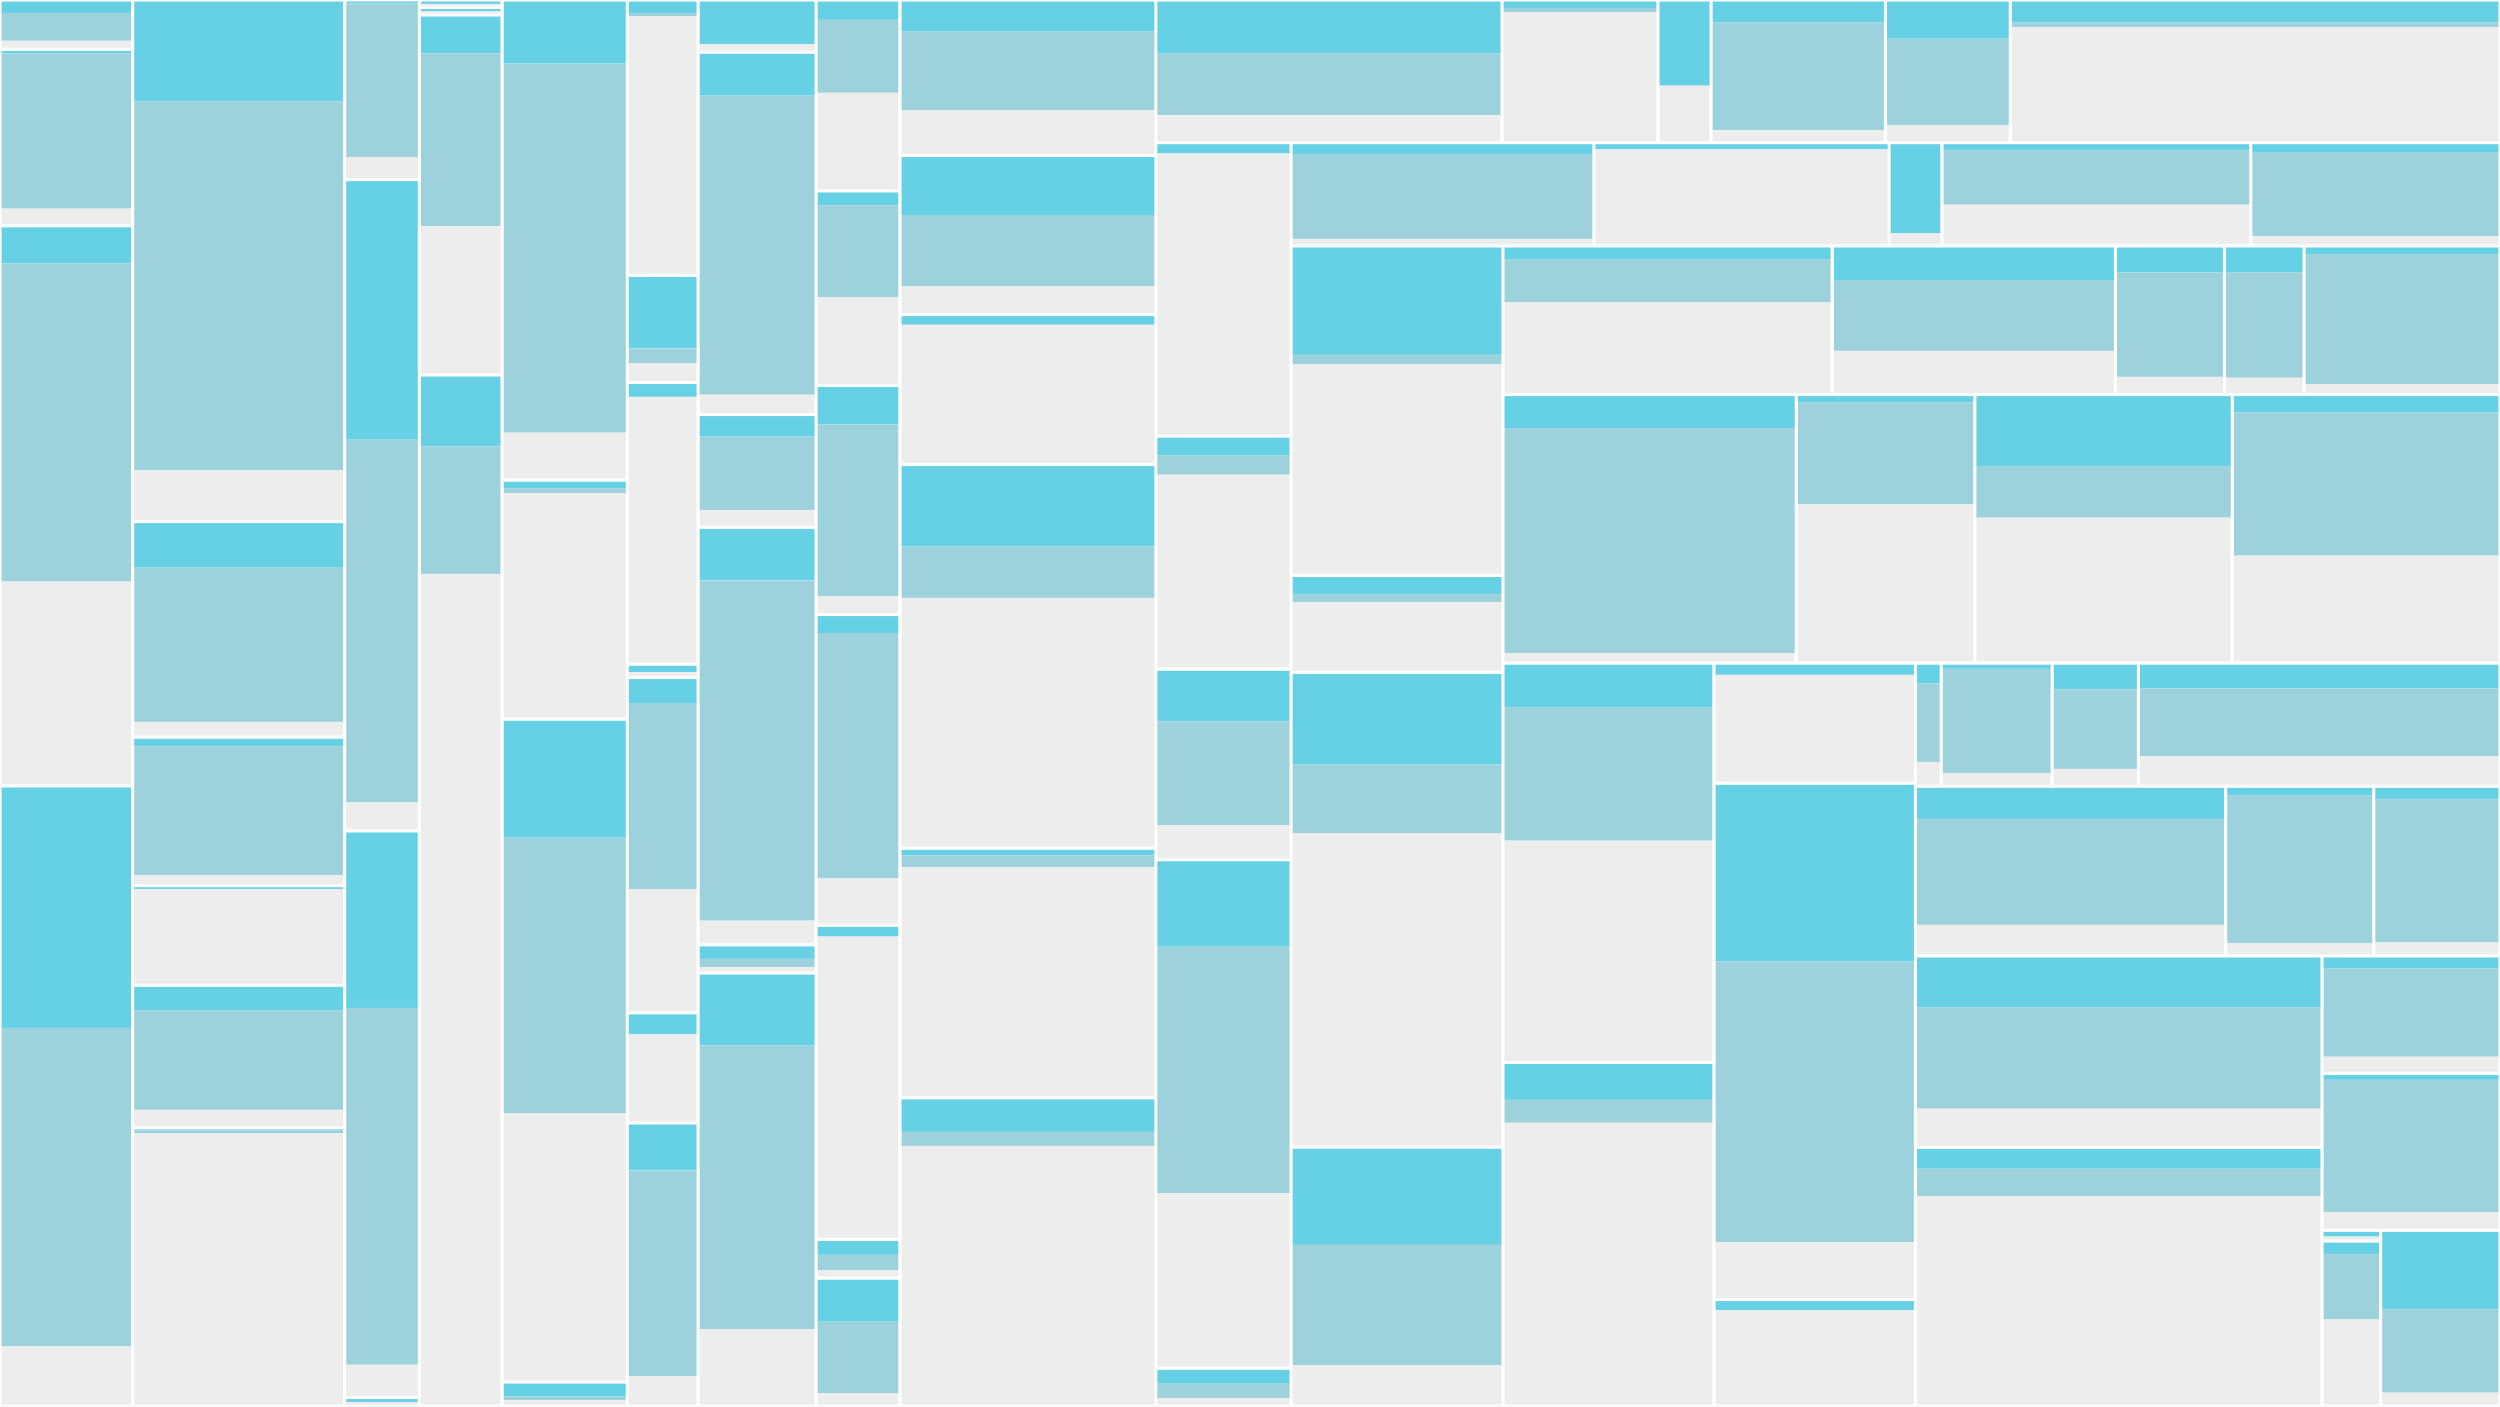
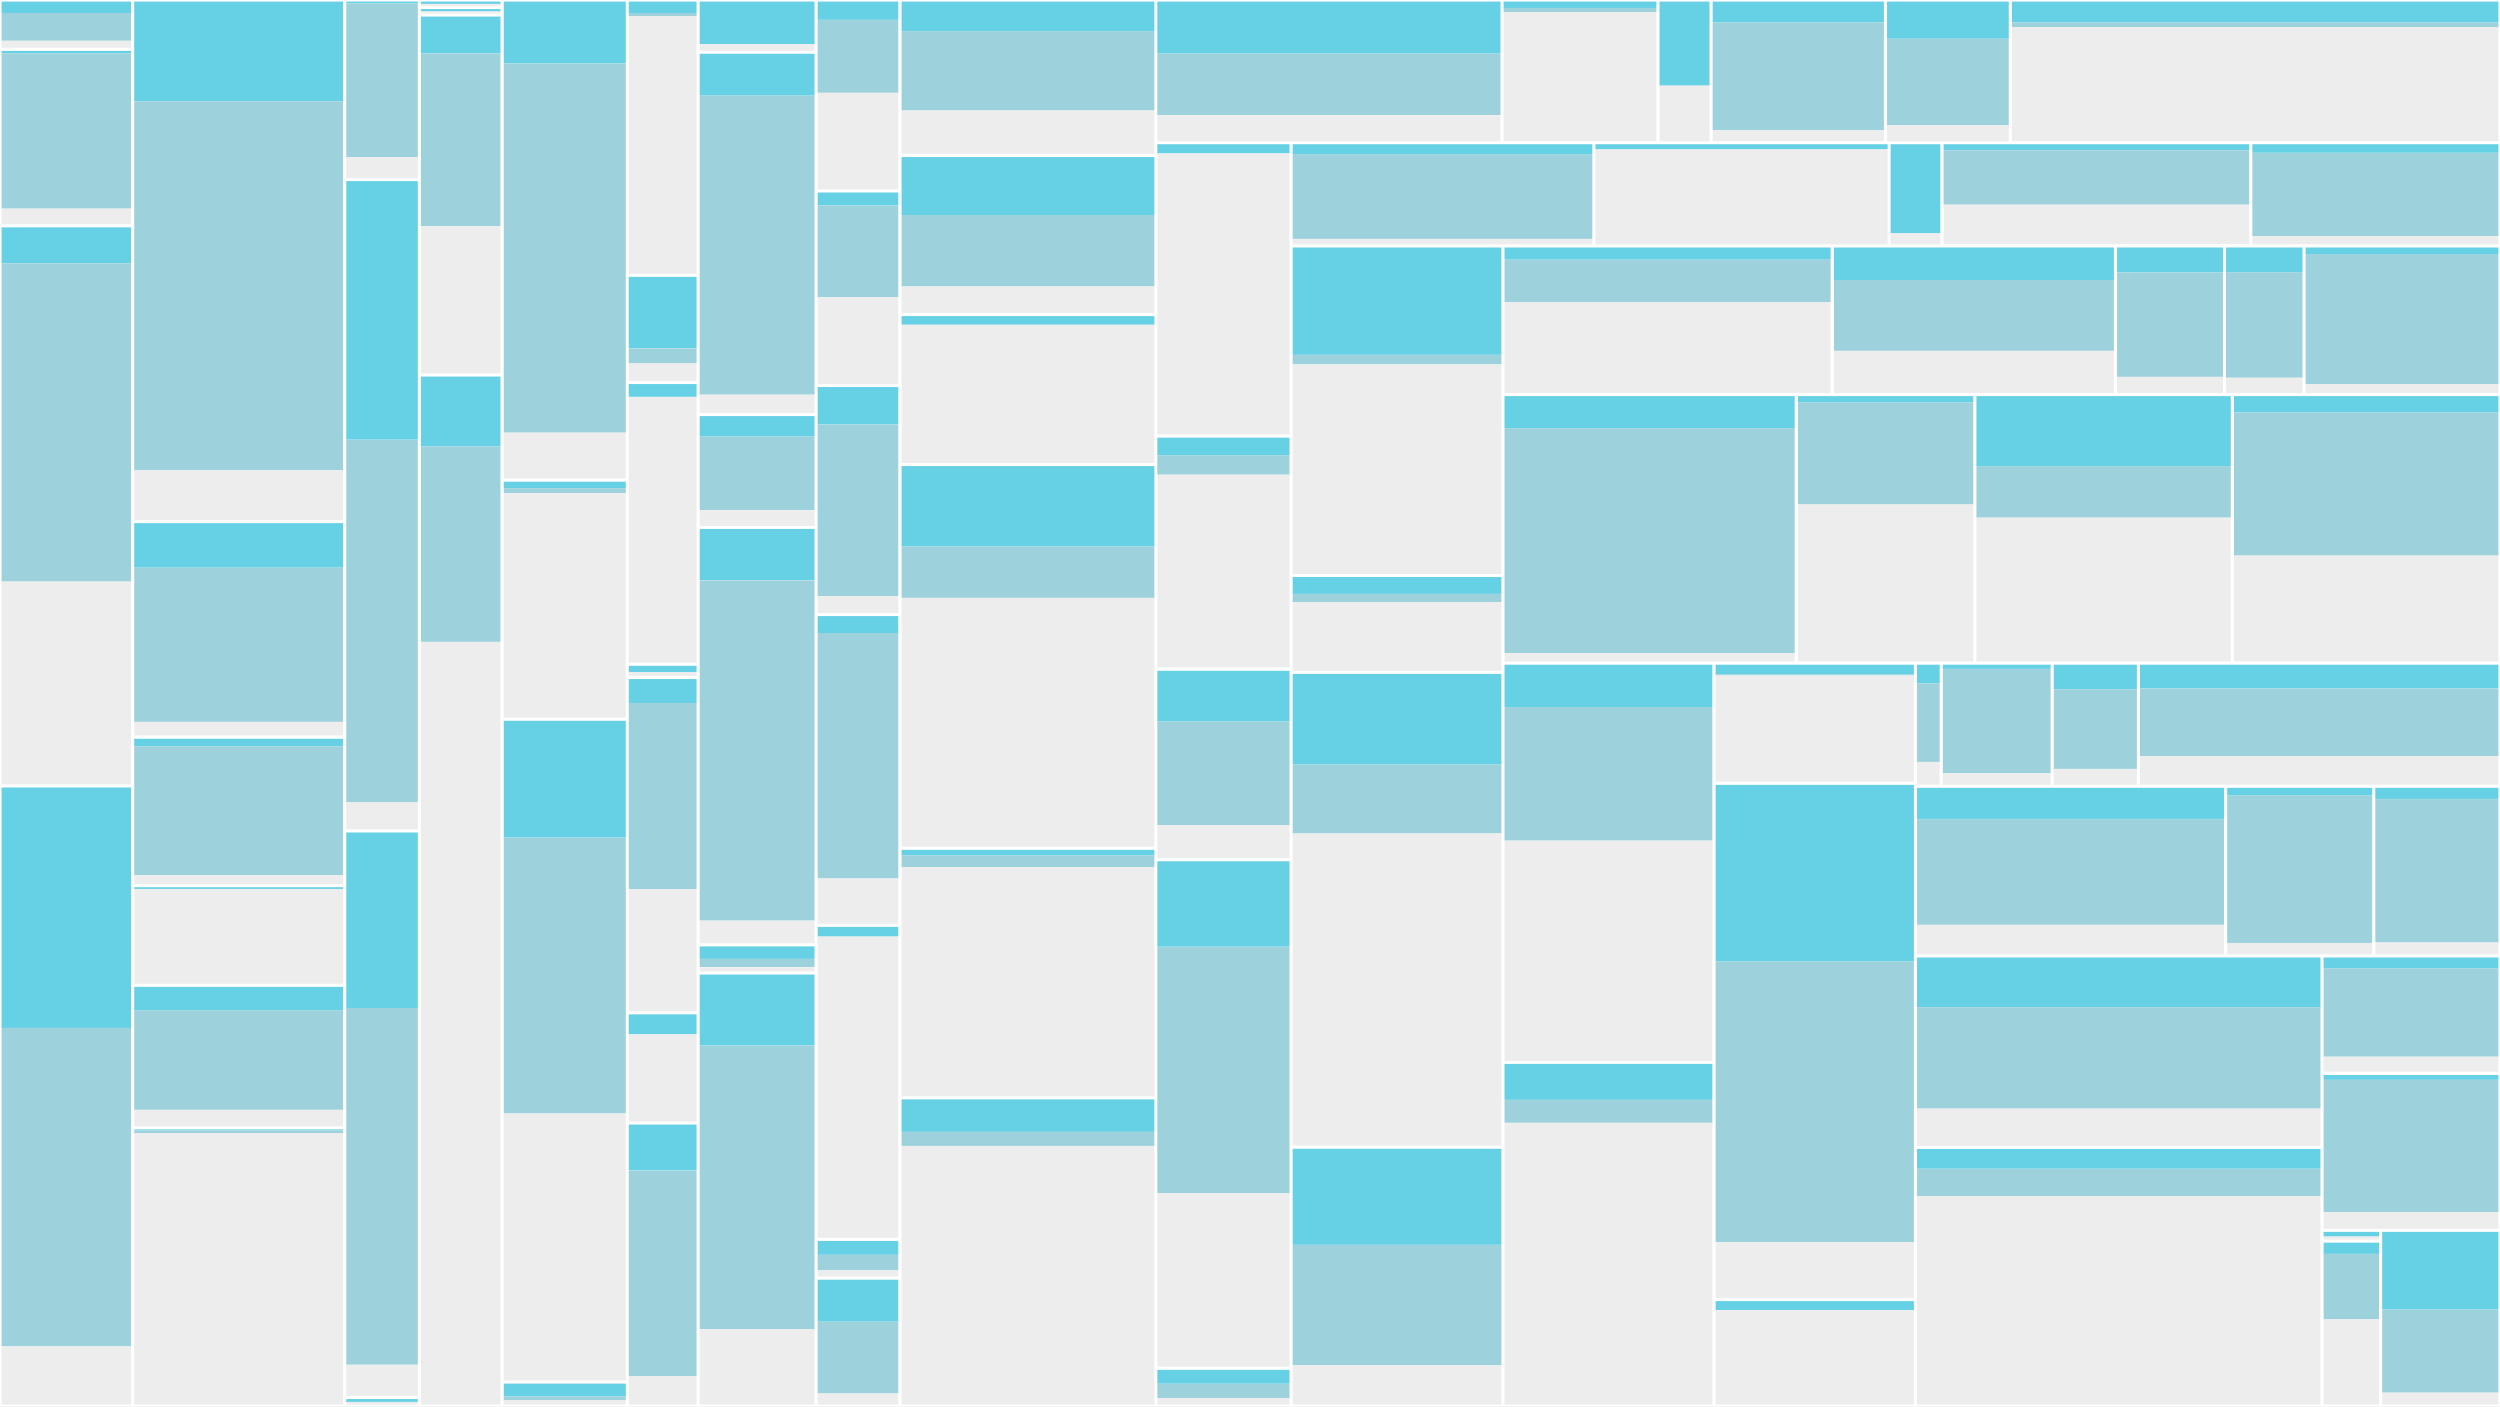
<svg xmlns="http://www.w3.org/2000/svg" viewBox="0 0 1600 900" width="1600" height="900" role="img" aria-label="Decoded overlay code coverage box tree, cyan band">
  <rect x="0" y="0" width="1600" height="900" fill="#ffffff" />
  <rect x="1" y="1" width="82.9" height="7.3" style="fill:hsl(190, 71%, 65%);fill:oklch(0.645 0.128 200)" />
  <rect x="1" y="8.3" width="82.9" height="17.8" style="fill:hsl(190, 48%, 74%);fill:oklch(0.740 0.085 200)" />
  <rect x="1" y="26.1" width="82.9" height="4.5" style="fill:hsl(190, 0%, 93%);fill:oklch(0.930 0.000 200)" />
  <rect x="1" y="32.6" width="82.9" height="1.6" style="fill:hsl(190, 71%, 65%);fill:oklch(0.645 0.128 200)" />
  <rect x="1" y="34.2" width="82.9" height="99.3" style="fill:hsl(190, 48%, 74%);fill:oklch(0.740 0.085 200)" />
  <rect x="1" y="133.6" width="82.9" height="9.9" style="fill:hsl(190, 0%, 93%);fill:oklch(0.930 0.000 200)" />
  <rect x="1" y="145.5" width="82.9" height="23" style="fill:hsl(190, 71%, 65%);fill:oklch(0.645 0.128 200)" />
  <rect x="1" y="168.5" width="82.9" height="203.7" style="fill:hsl(190, 48%, 74%);fill:oklch(0.740 0.085 200)" />
  <rect x="1" y="372.2" width="82.9" height="129.8" style="fill:hsl(190, 0%, 93%);fill:oklch(0.930 0.000 200)" />
  <rect x="1" y="504" width="82.9" height="153.9" style="fill:hsl(190, 71%, 65%);fill:oklch(0.645 0.128 200)" />
  <rect x="1" y="657.8" width="82.9" height="203.9" style="fill:hsl(190, 48%, 74%);fill:oklch(0.740 0.085 200)" />
  <rect x="1" y="861.7" width="82.9" height="37.3" style="fill:hsl(190, 0%, 93%);fill:oklch(0.930 0.000 200)" />
  <rect x="85.9" y="1" width="133.7" height="63.8" style="fill:hsl(190, 71%, 65%);fill:oklch(0.645 0.128 200)" />
  <rect x="85.9" y="64.8" width="133.7" height="236.2" style="fill:hsl(190, 48%, 74%);fill:oklch(0.740 0.085 200)" />
  <rect x="85.9" y="301" width="133.7" height="31.8" style="fill:hsl(190, 0%, 93%);fill:oklch(0.930 0.000 200)" />
  <rect x="85.9" y="334.8" width="133.7" height="28.5" style="fill:hsl(190, 71%, 65%);fill:oklch(0.645 0.128 200)" />
  <rect x="85.9" y="363.3" width="133.7" height="98.7" style="fill:hsl(190, 48%, 74%);fill:oklch(0.740 0.085 200)" />
  <rect x="85.9" y="462" width="133.7" height="8.7" style="fill:hsl(190, 0%, 93%);fill:oklch(0.930 0.000 200)" />
  <rect x="85.9" y="472.8" width="133.7" height="4.8" style="fill:hsl(190, 71%, 65%);fill:oklch(0.645 0.128 200)" />
  <rect x="85.9" y="477.6" width="133.7" height="82.6" style="fill:hsl(190, 48%, 74%);fill:oklch(0.740 0.085 200)" />
  <rect x="85.9" y="560.2" width="133.7" height="5.7" style="fill:hsl(190, 0%, 93%);fill:oklch(0.930 0.000 200)" />
  <rect x="85.9" y="567.8" width="133.7" height="1.1" style="fill:hsl(190, 71%, 65%);fill:oklch(0.645 0.128 200)" />
  <rect x="85.9" y="569" width="133.7" height="60.6" style="fill:hsl(190, 0%, 93%);fill:oklch(0.930 0.000 200)" />
  <rect x="85.9" y="631.6" width="133.7" height="14.9" style="fill:hsl(190, 71%, 65%);fill:oklch(0.645 0.128 200)" />
  <rect x="85.9" y="646.5" width="133.7" height="63.8" style="fill:hsl(190, 48%, 74%);fill:oklch(0.740 0.085 200)" />
  <rect x="85.9" y="710.3" width="133.7" height="10.5" style="fill:hsl(190, 0%, 93%);fill:oklch(0.930 0.000 200)" />
  <rect x="85.9" y="722.8" width="133.7" height="0.6" style="fill:hsl(190, 71%, 65%);fill:oklch(0.645 0.128 200)" />
  <rect x="85.9" y="723.4" width="133.7" height="1.9" style="fill:hsl(190, 48%, 74%);fill:oklch(0.740 0.085 200)" />
  <rect x="85.9" y="725.2" width="133.7" height="173.8" style="fill:hsl(190, 0%, 93%);fill:oklch(0.930 0.000 200)" />
  <rect x="221.6" y="1" width="45.8" height="1.2" style="fill:hsl(190, 71%, 65%);fill:oklch(0.645 0.128 200)" />
  <rect x="221.6" y="2.2" width="45.8" height="98.3" style="fill:hsl(190, 48%, 74%);fill:oklch(0.740 0.085 200)" />
  <rect x="221.6" y="100.5" width="45.8" height="13.5" style="fill:hsl(190, 0%, 93%);fill:oklch(0.930 0.000 200)" />
  <rect x="221.6" y="115.9" width="45.8" height="165.5" style="fill:hsl(190, 71%, 65%);fill:oklch(0.645 0.128 200)" />
  <rect x="221.6" y="281.5" width="45.8" height="232" style="fill:hsl(190, 48%, 74%);fill:oklch(0.740 0.085 200)" />
  <rect x="221.6" y="513.4" width="45.8" height="17.3" style="fill:hsl(190, 0%, 93%);fill:oklch(0.930 0.000 200)" />
  <rect x="221.6" y="532.8" width="45.8" height="112.3" style="fill:hsl(190, 71%, 65%);fill:oklch(0.645 0.128 200)" />
  <rect x="221.6" y="645.1" width="45.8" height="228.3" style="fill:hsl(190, 48%, 74%);fill:oklch(0.740 0.085 200)" />
  <rect x="221.6" y="873.5" width="45.8" height="19.9" style="fill:hsl(190, 0%, 93%);fill:oklch(0.930 0.000 200)" />
  <rect x="221.6" y="895.4" width="45.8" height="1.9" style="fill:hsl(190, 71%, 65%);fill:oklch(0.645 0.128 200)" />
  <rect x="221.6" y="897.2" width="45.8" height="1.8" style="fill:hsl(190, 0%, 93%);fill:oklch(0.930 0.000 200)" />
  <rect x="269.4" y="1" width="50.9" height="1.5" style="fill:hsl(190, 71%, 65%);fill:oklch(0.645 0.128 200)" />
  <rect x="269.4" y="2.5" width="50.9" height="1.3" style="fill:hsl(190, 0%, 93%);fill:oklch(0.930 0.000 200)" />
  <rect x="269.4" y="5.8" width="50.9" height="1.5" style="fill:hsl(190, 71%, 65%);fill:oklch(0.645 0.128 200)" />
  <rect x="269.4" y="7.3" width="50.9" height="1.3" style="fill:hsl(190, 0%, 93%);fill:oklch(0.930 0.000 200)" />
  <rect x="269.4" y="10.6" width="50.9" height="23.4" style="fill:hsl(190, 71%, 65%);fill:oklch(0.645 0.128 200)" />
  <rect x="269.4" y="34.1" width="50.9" height="110.6" style="fill:hsl(190, 48%, 74%);fill:oklch(0.740 0.085 200)" />
  <rect x="269.4" y="144.7" width="50.9" height="94.3" style="fill:hsl(190, 0%, 93%);fill:oklch(0.930 0.000 200)" />
  <rect x="269.4" y="241" width="50.9" height="44.7" style="fill:hsl(190, 71%, 65%);fill:oklch(0.645 0.128 200)" />
-   <rect x="269.4" y="285.7" width="50.9" height="81.6" style="fill:hsl(190, 48%, 74%);fill:oklch(0.740 0.085 200)" />
-   <rect x="269.4" y="367.4" width="50.9" height="531.6" style="fill:hsl(190, 0%, 93%);fill:oklch(0.930 0.000 200)" />
+   <rect x="269.4" y="285.7" width="50.9" height="125.1" style="fill:hsl(190, 48%, 74%);fill:oklch(0.740 0.085 200)" />
+   <rect x="269.4" y="410.8" width="50.9" height="488.2" style="fill:hsl(190, 0%, 93%);fill:oklch(0.930 0.000 200)" />
  <rect x="322.4" y="1" width="78.1" height="39.6" style="fill:hsl(190, 71%, 65%);fill:oklch(0.645 0.128 200)" />
  <rect x="322.4" y="40.6" width="78.1" height="236.3" style="fill:hsl(190, 48%, 74%);fill:oklch(0.740 0.085 200)" />
  <rect x="322.4" y="276.9" width="78.1" height="29.4" style="fill:hsl(190, 0%, 93%);fill:oklch(0.930 0.000 200)" />
  <rect x="322.4" y="308.3" width="78.1" height="4.1" style="fill:hsl(190, 71%, 65%);fill:oklch(0.645 0.128 200)" />
  <rect x="322.4" y="312.4" width="78.1" height="3.2" style="fill:hsl(190, 48%, 74%);fill:oklch(0.740 0.085 200)" />
  <rect x="322.4" y="315.6" width="78.1" height="143.7" style="fill:hsl(190, 0%, 93%);fill:oklch(0.930 0.000 200)" />
  <rect x="322.4" y="461.3" width="78.1" height="74.8" style="fill:hsl(190, 71%, 65%);fill:oklch(0.645 0.128 200)" />
  <rect x="322.4" y="536.2" width="78.1" height="176.4" style="fill:hsl(190, 48%, 74%);fill:oklch(0.740 0.085 200)" />
  <rect x="322.4" y="712.6" width="78.1" height="170.9" style="fill:hsl(190, 0%, 93%);fill:oklch(0.930 0.000 200)" />
  <rect x="322.4" y="885.5" width="78.1" height="8.2" style="fill:hsl(190, 71%, 65%);fill:oklch(0.645 0.128 200)" />
  <rect x="322.4" y="893.7" width="78.1" height="2.5" style="fill:hsl(190, 48%, 74%);fill:oklch(0.740 0.085 200)" />
  <rect x="322.4" y="896.1" width="78.1" height="2.9" style="fill:hsl(190, 0%, 93%);fill:oklch(0.930 0.000 200)" />
  <rect x="402.4" y="1" width="43.4" height="7.3" style="fill:hsl(190, 71%, 65%);fill:oklch(0.645 0.128 200)" />
  <rect x="402.4" y="8.3" width="43.4" height="2.1" style="fill:hsl(190, 48%, 74%);fill:oklch(0.740 0.085 200)" />
  <rect x="402.4" y="10.4" width="43.4" height="164.8" style="fill:hsl(190, 0%, 93%);fill:oklch(0.930 0.000 200)" />
  <rect x="402.4" y="177.2" width="43.4" height="45.7" style="fill:hsl(190, 71%, 65%);fill:oklch(0.645 0.128 200)" />
  <rect x="402.4" y="223" width="43.4" height="9.6" style="fill:hsl(190, 48%, 74%);fill:oklch(0.740 0.085 200)" />
  <rect x="402.4" y="232.5" width="43.4" height="11.3" style="fill:hsl(190, 0%, 93%);fill:oklch(0.930 0.000 200)" />
  <rect x="402.4" y="245.8" width="43.4" height="8.2" style="fill:hsl(190, 71%, 65%);fill:oklch(0.645 0.128 200)" />
  <rect x="402.4" y="254" width="43.4" height="170.1" style="fill:hsl(190, 0%, 93%);fill:oklch(0.930 0.000 200)" />
  <rect x="402.4" y="426.1" width="43.4" height="4.1" style="fill:hsl(190, 71%, 65%);fill:oklch(0.645 0.128 200)" />
  <rect x="402.4" y="430.1" width="43.4" height="2.5" style="fill:hsl(190, 0%, 93%);fill:oklch(0.930 0.000 200)" />
  <rect x="402.4" y="434.6" width="43.4" height="15.3" style="fill:hsl(190, 71%, 65%);fill:oklch(0.645 0.128 200)" />
  <rect x="402.4" y="449.9" width="43.4" height="119.1" style="fill:hsl(190, 48%, 74%);fill:oklch(0.740 0.085 200)" />
  <rect x="402.4" y="569" width="43.4" height="78.2" style="fill:hsl(190, 0%, 93%);fill:oklch(0.930 0.000 200)" />
  <rect x="402.4" y="649.2" width="43.4" height="12.8" style="fill:hsl(190, 71%, 65%);fill:oklch(0.645 0.128 200)" />
  <rect x="402.4" y="662" width="43.4" height="55.8" style="fill:hsl(190, 0%, 93%);fill:oklch(0.930 0.000 200)" />
  <rect x="402.4" y="719.7" width="43.4" height="29.4" style="fill:hsl(190, 71%, 65%);fill:oklch(0.645 0.128 200)" />
  <rect x="402.4" y="749.2" width="43.4" height="131.6" style="fill:hsl(190, 48%, 74%);fill:oklch(0.740 0.085 200)" />
  <rect x="402.4" y="880.7" width="43.4" height="18.3" style="fill:hsl(190, 0%, 93%);fill:oklch(0.930 0.000 200)" />
  <rect x="447.8" y="1" width="73.5" height="27.3" style="fill:hsl(190, 71%, 65%);fill:oklch(0.645 0.128 200)" />
  <rect x="447.8" y="28.3" width="73.5" height="4.2" style="fill:hsl(190, 0%, 93%);fill:oklch(0.930 0.000 200)" />
  <rect x="447.8" y="34.4" width="73.5" height="26.8" style="fill:hsl(190, 71%, 65%);fill:oklch(0.645 0.128 200)" />
  <rect x="447.8" y="61.2" width="73.5" height="191.4" style="fill:hsl(190, 48%, 74%);fill:oklch(0.740 0.085 200)" />
  <rect x="447.8" y="252.6" width="73.5" height="11.7" style="fill:hsl(190, 0%, 93%);fill:oklch(0.930 0.000 200)" />
  <rect x="447.8" y="266.3" width="73.5" height="13.1" style="fill:hsl(190, 71%, 65%);fill:oklch(0.645 0.128 200)" />
  <rect x="447.8" y="279.4" width="73.5" height="47" style="fill:hsl(190, 48%, 74%);fill:oklch(0.740 0.085 200)" />
  <rect x="447.8" y="326.5" width="73.5" height="10.1" style="fill:hsl(190, 0%, 93%);fill:oklch(0.930 0.000 200)" />
  <rect x="447.8" y="338.5" width="73.5" height="32.9" style="fill:hsl(190, 71%, 65%);fill:oklch(0.645 0.128 200)" />
  <rect x="447.8" y="371.5" width="73.5" height="217.7" style="fill:hsl(190, 48%, 74%);fill:oklch(0.740 0.085 200)" />
  <rect x="447.8" y="589.2" width="73.5" height="14.5" style="fill:hsl(190, 0%, 93%);fill:oklch(0.930 0.000 200)" />
  <rect x="447.8" y="605.7" width="73.5" height="8" style="fill:hsl(190, 71%, 65%);fill:oklch(0.645 0.128 200)" />
  <rect x="447.8" y="613.7" width="73.5" height="5.2" style="fill:hsl(190, 48%, 74%);fill:oklch(0.740 0.085 200)" />
  <rect x="447.8" y="619" width="73.5" height="2.7" style="fill:hsl(190, 0%, 93%);fill:oklch(0.930 0.000 200)" />
  <rect x="447.8" y="623.7" width="73.5" height="45.4" style="fill:hsl(190, 71%, 65%);fill:oklch(0.645 0.128 200)" />
  <rect x="447.8" y="669.1" width="73.5" height="181.5" style="fill:hsl(190, 48%, 74%);fill:oklch(0.740 0.085 200)" />
  <rect x="447.8" y="850.6" width="73.5" height="48.4" style="fill:hsl(190, 0%, 93%);fill:oklch(0.930 0.000 200)" />
  <rect x="523.3" y="1" width="51.6" height="11.7" style="fill:hsl(190, 71%, 65%);fill:oklch(0.645 0.128 200)" />
  <rect x="523.3" y="12.7" width="51.6" height="46.7" style="fill:hsl(190, 48%, 74%);fill:oklch(0.740 0.085 200)" />
  <rect x="523.3" y="59.4" width="51.6" height="61.8" style="fill:hsl(190, 0%, 93%);fill:oklch(0.930 0.000 200)" />
  <rect x="523.3" y="123.2" width="51.6" height="8.3" style="fill:hsl(190, 71%, 65%);fill:oklch(0.645 0.128 200)" />
  <rect x="523.3" y="131.5" width="51.6" height="58.7" style="fill:hsl(190, 48%, 74%);fill:oklch(0.740 0.085 200)" />
  <rect x="523.3" y="190.2" width="51.6" height="55.5" style="fill:hsl(190, 0%, 93%);fill:oklch(0.930 0.000 200)" />
  <rect x="523.3" y="247.7" width="51.6" height="23.9" style="fill:hsl(190, 71%, 65%);fill:oklch(0.645 0.128 200)" />
  <rect x="523.3" y="271.6" width="51.6" height="109.9" style="fill:hsl(190, 48%, 74%);fill:oklch(0.740 0.085 200)" />
  <rect x="523.3" y="381.5" width="51.6" height="10.8" style="fill:hsl(190, 0%, 93%);fill:oklch(0.930 0.000 200)" />
  <rect x="523.3" y="394.3" width="51.6" height="10.9" style="fill:hsl(190, 71%, 65%);fill:oklch(0.645 0.128 200)" />
  <rect x="523.3" y="405.1" width="51.6" height="157.1" style="fill:hsl(190, 48%, 74%);fill:oklch(0.740 0.085 200)" />
  <rect x="523.3" y="562.3" width="51.6" height="28.9" style="fill:hsl(190, 0%, 93%);fill:oklch(0.930 0.000 200)" />
  <rect x="523.3" y="593.2" width="51.6" height="6.2" style="fill:hsl(190, 71%, 65%);fill:oklch(0.645 0.128 200)" />
  <rect x="523.3" y="599.4" width="51.6" height="192.8" style="fill:hsl(190, 0%, 93%);fill:oklch(0.930 0.000 200)" />
  <rect x="523.3" y="794.2" width="51.6" height="8.9" style="fill:hsl(190, 71%, 65%);fill:oklch(0.645 0.128 200)" />
  <rect x="523.3" y="803.1" width="51.6" height="9.9" style="fill:hsl(190, 48%, 74%);fill:oklch(0.740 0.085 200)" />
  <rect x="523.3" y="813" width="51.6" height="4" style="fill:hsl(190, 0%, 93%);fill:oklch(0.930 0.000 200)" />
  <rect x="523.3" y="819" width="51.6" height="26.9" style="fill:hsl(190, 71%, 65%);fill:oklch(0.645 0.128 200)" />
  <rect x="523.3" y="845.9" width="51.6" height="45.9" style="fill:hsl(190, 48%, 74%);fill:oklch(0.740 0.085 200)" />
  <rect x="523.3" y="891.8" width="51.6" height="7.2" style="fill:hsl(190, 0%, 93%);fill:oklch(0.930 0.000 200)" />
  <rect x="577" y="1" width="161.8" height="18.9" style="fill:hsl(190, 71%, 65%);fill:oklch(0.645 0.128 200)" />
  <rect x="577" y="19.9" width="161.8" height="50.8" style="fill:hsl(190, 48%, 74%);fill:oklch(0.740 0.085 200)" />
  <rect x="577" y="70.7" width="161.8" height="27.7" style="fill:hsl(190, 0%, 93%);fill:oklch(0.930 0.000 200)" />
  <rect x="577" y="100.5" width="161.8" height="37.2" style="fill:hsl(190, 71%, 65%);fill:oklch(0.645 0.128 200)" />
  <rect x="577" y="137.6" width="161.8" height="45.7" style="fill:hsl(190, 48%, 74%);fill:oklch(0.740 0.085 200)" />
  <rect x="577" y="183.3" width="161.8" height="17" style="fill:hsl(190, 0%, 93%);fill:oklch(0.930 0.000 200)" />
  <rect x="577" y="202.3" width="161.8" height="5.3" style="fill:hsl(190, 71%, 65%);fill:oklch(0.645 0.128 200)" />
  <rect x="577" y="207.6" width="161.8" height="0.6" style="fill:hsl(190, 48%, 74%);fill:oklch(0.740 0.085 200)" />
  <rect x="577" y="208.2" width="161.8" height="88.1" style="fill:hsl(190, 0%, 93%);fill:oklch(0.930 0.000 200)" />
  <rect x="577" y="298.3" width="161.8" height="51.4" style="fill:hsl(190, 71%, 65%);fill:oklch(0.645 0.128 200)" />
  <rect x="577" y="349.7" width="161.8" height="33" style="fill:hsl(190, 48%, 74%);fill:oklch(0.740 0.085 200)" />
  <rect x="577" y="382.6" width="161.8" height="159.3" style="fill:hsl(190, 0%, 93%);fill:oklch(0.930 0.000 200)" />
  <rect x="577" y="543.9" width="161.8" height="3.6" style="fill:hsl(190, 71%, 65%);fill:oklch(0.645 0.128 200)" />
  <rect x="577" y="547.5" width="161.8" height="7.5" style="fill:hsl(190, 48%, 74%);fill:oklch(0.740 0.085 200)" />
  <rect x="577" y="555" width="161.8" height="146.6" style="fill:hsl(190, 0%, 93%);fill:oklch(0.930 0.000 200)" />
  <rect x="577" y="703.6" width="161.8" height="20.8" style="fill:hsl(190, 71%, 65%);fill:oklch(0.645 0.128 200)" />
  <rect x="577" y="724.3" width="161.8" height="9.1" style="fill:hsl(190, 48%, 74%);fill:oklch(0.740 0.085 200)" />
  <rect x="577" y="733.4" width="161.8" height="165.6" style="fill:hsl(190, 0%, 93%);fill:oklch(0.930 0.000 200)" />
  <rect x="740.7" y="1" width="219.6" height="33.3" style="fill:hsl(190, 71%, 65%);fill:oklch(0.645 0.128 200)" />
  <rect x="740.7" y="34.3" width="219.6" height="39.4" style="fill:hsl(190, 48%, 74%);fill:oklch(0.740 0.085 200)" />
  <rect x="740.7" y="73.7" width="219.6" height="16.7" style="fill:hsl(190, 0%, 93%);fill:oklch(0.930 0.000 200)" />
  <rect x="962.3" y="1" width="97.8" height="4.1" style="fill:hsl(190, 71%, 65%);fill:oklch(0.645 0.128 200)" />
  <rect x="962.3" y="5.1" width="97.8" height="2.6" style="fill:hsl(190, 48%, 74%);fill:oklch(0.740 0.085 200)" />
  <rect x="962.3" y="7.7" width="97.8" height="82.6" style="fill:hsl(190, 0%, 93%);fill:oklch(0.930 0.000 200)" />
  <rect x="1062.1" y="1" width="32" height="53.8" style="fill:hsl(190, 71%, 65%);fill:oklch(0.645 0.128 200)" />
  <rect x="1062.1" y="54.8" width="32" height="35.6" style="fill:hsl(190, 0%, 93%);fill:oklch(0.930 0.000 200)" />
  <rect x="1096.1" y="1" width="109.6" height="13.4" style="fill:hsl(190, 71%, 65%);fill:oklch(0.645 0.128 200)" />
  <rect x="1096.1" y="14.4" width="109.6" height="69" style="fill:hsl(190, 48%, 74%);fill:oklch(0.740 0.085 200)" />
  <rect x="1096.1" y="83.4" width="109.6" height="6.9" style="fill:hsl(190, 0%, 93%);fill:oklch(0.930 0.000 200)" />
  <rect x="1207.7" y="1" width="77.9" height="23.8" style="fill:hsl(190, 71%, 65%);fill:oklch(0.645 0.128 200)" />
  <rect x="1207.7" y="24.8" width="77.9" height="55.4" style="fill:hsl(190, 48%, 74%);fill:oklch(0.740 0.085 200)" />
  <rect x="1207.7" y="80.2" width="77.9" height="10.2" style="fill:hsl(190, 0%, 93%);fill:oklch(0.930 0.000 200)" />
  <rect x="1287.6" y="1" width="311.4" height="13.4" style="fill:hsl(190, 71%, 65%);fill:oklch(0.645 0.128 200)" />
  <rect x="1287.6" y="14.4" width="311.4" height="3" style="fill:hsl(190, 48%, 74%);fill:oklch(0.740 0.085 200)" />
  <rect x="1287.6" y="17.3" width="311.4" height="73" style="fill:hsl(190, 0%, 93%);fill:oklch(0.930 0.000 200)" />
  <rect x="740.7" y="92.3" width="84.6" height="5.9" style="fill:hsl(190, 71%, 65%);fill:oklch(0.645 0.128 200)" />
  <rect x="740.7" y="98.2" width="84.6" height="179.9" style="fill:hsl(190, 0%, 93%);fill:oklch(0.930 0.000 200)" />
  <rect x="740.7" y="280.1" width="84.6" height="11.2" style="fill:hsl(190, 71%, 65%);fill:oklch(0.645 0.128 200)" />
  <rect x="740.7" y="291.3" width="84.6" height="12.5" style="fill:hsl(190, 48%, 74%);fill:oklch(0.740 0.085 200)" />
  <rect x="740.7" y="303.8" width="84.6" height="123.4" style="fill:hsl(190, 0%, 93%);fill:oklch(0.930 0.000 200)" />
  <rect x="740.7" y="429.3" width="84.6" height="32.5" style="fill:hsl(190, 71%, 65%);fill:oklch(0.645 0.128 200)" />
  <rect x="740.7" y="461.8" width="84.6" height="66.2" style="fill:hsl(190, 48%, 74%);fill:oklch(0.740 0.085 200)" />
  <rect x="740.7" y="528" width="84.6" height="21.3" style="fill:hsl(190, 0%, 93%);fill:oklch(0.930 0.000 200)" />
  <rect x="740.7" y="551.2" width="84.6" height="54.7" style="fill:hsl(190, 71%, 65%);fill:oklch(0.645 0.128 200)" />
  <rect x="740.7" y="606" width="84.6" height="157.7" style="fill:hsl(190, 48%, 74%);fill:oklch(0.740 0.085 200)" />
  <rect x="740.7" y="763.7" width="84.6" height="111" style="fill:hsl(190, 0%, 93%);fill:oklch(0.930 0.000 200)" />
  <rect x="740.7" y="876.7" width="84.6" height="8.9" style="fill:hsl(190, 71%, 65%);fill:oklch(0.645 0.128 200)" />
  <rect x="740.7" y="885.7" width="84.6" height="9.2" style="fill:hsl(190, 48%, 74%);fill:oklch(0.740 0.085 200)" />
  <rect x="740.7" y="894.8" width="84.6" height="4.2" style="fill:hsl(190, 0%, 93%);fill:oklch(0.930 0.000 200)" />
  <rect x="827.3" y="92.3" width="191.8" height="6.3" style="fill:hsl(190, 71%, 65%);fill:oklch(0.645 0.128 200)" />
  <rect x="827.3" y="98.6" width="191.8" height="54.3" style="fill:hsl(190, 48%, 74%);fill:oklch(0.740 0.085 200)" />
  <rect x="827.3" y="152.9" width="191.8" height="3.5" style="fill:hsl(190, 0%, 93%);fill:oklch(0.930 0.000 200)" />
  <rect x="1021.1" y="92.3" width="187" height="3.3" style="fill:hsl(190, 71%, 65%);fill:oklch(0.645 0.128 200)" />
  <rect x="1021.1" y="95.6" width="187" height="60.8" style="fill:hsl(190, 0%, 93%);fill:oklch(0.930 0.000 200)" />
  <rect x="1210" y="92.3" width="31.8" height="57" style="fill:hsl(190, 71%, 65%);fill:oklch(0.645 0.128 200)" />
  <rect x="1210" y="149.3" width="31.8" height="7.1" style="fill:hsl(190, 0%, 93%);fill:oklch(0.930 0.000 200)" />
  <rect x="1243.9" y="92.3" width="195.6" height="3.9" style="fill:hsl(190, 71%, 65%);fill:oklch(0.645 0.128 200)" />
  <rect x="1243.9" y="96.2" width="195.6" height="34.8" style="fill:hsl(190, 48%, 74%);fill:oklch(0.740 0.085 200)" />
  <rect x="1243.9" y="131" width="195.6" height="25.3" style="fill:hsl(190, 0%, 93%);fill:oklch(0.930 0.000 200)" />
  <rect x="1441.5" y="92.3" width="157.5" height="5.5" style="fill:hsl(190, 71%, 65%);fill:oklch(0.645 0.128 200)" />
  <rect x="1441.5" y="97.8" width="157.5" height="53.3" style="fill:hsl(190, 48%, 74%);fill:oklch(0.740 0.085 200)" />
  <rect x="1441.5" y="151.1" width="157.5" height="5.3" style="fill:hsl(190, 0%, 93%);fill:oklch(0.930 0.000 200)" />
  <rect x="827.3" y="158.4" width="133.6" height="68.7" style="fill:hsl(190, 71%, 65%);fill:oklch(0.645 0.128 200)" />
  <rect x="827.3" y="227.1" width="133.6" height="6.1" style="fill:hsl(190, 48%, 74%);fill:oklch(0.740 0.085 200)" />
  <rect x="827.3" y="233.3" width="133.6" height="134.1" style="fill:hsl(190, 0%, 93%);fill:oklch(0.930 0.000 200)" />
  <rect x="827.3" y="369.3" width="133.6" height="10.8" style="fill:hsl(190, 71%, 65%);fill:oklch(0.645 0.128 200)" />
  <rect x="827.3" y="380.1" width="133.6" height="5.2" style="fill:hsl(190, 48%, 74%);fill:oklch(0.740 0.085 200)" />
  <rect x="827.3" y="385.3" width="133.6" height="44" style="fill:hsl(190, 0%, 93%);fill:oklch(0.930 0.000 200)" />
  <rect x="827.3" y="431.3" width="133.6" height="58" style="fill:hsl(190, 71%, 65%);fill:oklch(0.645 0.128 200)" />
  <rect x="827.3" y="489.3" width="133.6" height="44.1" style="fill:hsl(190, 48%, 74%);fill:oklch(0.740 0.085 200)" />
  <rect x="827.3" y="533.4" width="133.6" height="199.8" style="fill:hsl(190, 0%, 93%);fill:oklch(0.930 0.000 200)" />
  <rect x="827.3" y="735.2" width="133.6" height="61.5" style="fill:hsl(190, 71%, 65%);fill:oklch(0.645 0.128 200)" />
  <rect x="827.3" y="796.7" width="133.6" height="77.1" style="fill:hsl(190, 48%, 74%);fill:oklch(0.740 0.085 200)" />
  <rect x="827.3" y="873.9" width="133.6" height="25.1" style="fill:hsl(190, 0%, 93%);fill:oklch(0.930 0.000 200)" />
  <rect x="962.9" y="158.4" width="208.7" height="7.8" style="fill:hsl(190, 71%, 65%);fill:oklch(0.645 0.128 200)" />
  <rect x="962.9" y="166.2" width="208.7" height="27.3" style="fill:hsl(190, 48%, 74%);fill:oklch(0.740 0.085 200)" />
  <rect x="962.9" y="193.5" width="208.7" height="58" style="fill:hsl(190, 0%, 93%);fill:oklch(0.930 0.000 200)" />
  <rect x="1173.7" y="158.4" width="179.2" height="20.8" style="fill:hsl(190, 71%, 65%);fill:oklch(0.645 0.128 200)" />
  <rect x="1173.7" y="179.2" width="179.2" height="45.4" style="fill:hsl(190, 48%, 74%);fill:oklch(0.740 0.085 200)" />
  <rect x="1173.7" y="224.5" width="179.2" height="27" style="fill:hsl(190, 0%, 93%);fill:oklch(0.930 0.000 200)" />
  <rect x="1354.9" y="158.4" width="67.8" height="15.9" style="fill:hsl(190, 71%, 65%);fill:oklch(0.645 0.128 200)" />
  <rect x="1354.9" y="174.3" width="67.8" height="66.9" style="fill:hsl(190, 48%, 74%);fill:oklch(0.740 0.085 200)" />
  <rect x="1354.9" y="241.2" width="67.8" height="10.3" style="fill:hsl(190, 0%, 93%);fill:oklch(0.930 0.000 200)" />
  <rect x="1424.6" y="158.4" width="49" height="15.8" style="fill:hsl(190, 71%, 65%);fill:oklch(0.645 0.128 200)" />
  <rect x="1424.6" y="174.2" width="49" height="67.6" style="fill:hsl(190, 48%, 74%);fill:oklch(0.740 0.085 200)" />
  <rect x="1424.6" y="241.7" width="49" height="9.8" style="fill:hsl(190, 0%, 93%);fill:oklch(0.930 0.000 200)" />
  <rect x="1475.6" y="158.4" width="123.4" height="4.3" style="fill:hsl(190, 71%, 65%);fill:oklch(0.645 0.128 200)" />
  <rect x="1475.6" y="162.6" width="123.4" height="83.3" style="fill:hsl(190, 48%, 74%);fill:oklch(0.740 0.085 200)" />
  <rect x="1475.6" y="245.9" width="123.4" height="5.6" style="fill:hsl(190, 0%, 93%);fill:oklch(0.930 0.000 200)" />
  <rect x="962.9" y="253.5" width="185.7" height="20.5" style="fill:hsl(190, 71%, 65%);fill:oklch(0.645 0.128 200)" />
  <rect x="962.9" y="274" width="185.7" height="144" style="fill:hsl(190, 48%, 74%);fill:oklch(0.740 0.085 200)" />
  <rect x="962.9" y="418" width="185.7" height="5.4" style="fill:hsl(190, 0%, 93%);fill:oklch(0.930 0.000 200)" />
  <rect x="1150.7" y="253.5" width="112.2" height="4.1" style="fill:hsl(190, 71%, 65%);fill:oklch(0.645 0.128 200)" />
  <rect x="1150.7" y="257.6" width="112.2" height="65.3" style="fill:hsl(190, 48%, 74%);fill:oklch(0.740 0.085 200)" />
  <rect x="1150.7" y="322.8" width="112.2" height="100.5" style="fill:hsl(190, 0%, 93%);fill:oklch(0.930 0.000 200)" />
  <rect x="1264.9" y="253.5" width="162.8" height="44.8" style="fill:hsl(190, 71%, 65%);fill:oklch(0.645 0.128 200)" />
  <rect x="1264.9" y="298.3" width="162.8" height="33" style="fill:hsl(190, 48%, 74%);fill:oklch(0.740 0.085 200)" />
  <rect x="1264.9" y="331.3" width="162.8" height="92" style="fill:hsl(190, 0%, 93%);fill:oklch(0.930 0.000 200)" />
  <rect x="1429.7" y="253.5" width="169.3" height="10.5" style="fill:hsl(190, 71%, 65%);fill:oklch(0.645 0.128 200)" />
  <rect x="1429.7" y="264" width="169.3" height="91.6" style="fill:hsl(190, 48%, 74%);fill:oklch(0.740 0.085 200)" />
  <rect x="1429.7" y="355.6" width="169.3" height="67.7" style="fill:hsl(190, 0%, 93%);fill:oklch(0.930 0.000 200)" />
  <rect x="962.9" y="425.4" width="133" height="27.1" style="fill:hsl(190, 71%, 65%);fill:oklch(0.645 0.128 200)" />
  <rect x="962.9" y="452.5" width="133" height="85.5" style="fill:hsl(190, 48%, 74%);fill:oklch(0.740 0.085 200)" />
  <rect x="962.9" y="538" width="133" height="141" style="fill:hsl(190, 0%, 93%);fill:oklch(0.930 0.000 200)" />
  <rect x="962.9" y="680.9" width="133" height="23" style="fill:hsl(190, 71%, 65%);fill:oklch(0.645 0.128 200)" />
  <rect x="962.9" y="703.9" width="133" height="14.7" style="fill:hsl(190, 48%, 74%);fill:oklch(0.740 0.085 200)" />
  <rect x="962.9" y="718.6" width="133" height="180.4" style="fill:hsl(190, 0%, 93%);fill:oklch(0.930 0.000 200)" />
  <rect x="1098" y="425.4" width="126.9" height="6.3" style="fill:hsl(190, 71%, 65%);fill:oklch(0.645 0.128 200)" />
  <rect x="1098" y="431.6" width="126.9" height="0.7" style="fill:hsl(190, 48%, 74%);fill:oklch(0.740 0.085 200)" />
  <rect x="1098" y="432.4" width="126.9" height="67.9" style="fill:hsl(190, 0%, 93%);fill:oklch(0.930 0.000 200)" />
  <rect x="1098" y="502.3" width="126.9" height="113.1" style="fill:hsl(190, 71%, 65%);fill:oklch(0.645 0.128 200)" />
  <rect x="1098" y="615.4" width="126.9" height="179.6" style="fill:hsl(190, 48%, 74%);fill:oklch(0.740 0.085 200)" />
  <rect x="1098" y="795" width="126.9" height="35.7" style="fill:hsl(190, 0%, 93%);fill:oklch(0.930 0.000 200)" />
  <rect x="1098" y="832.7" width="126.9" height="5.7" style="fill:hsl(190, 71%, 65%);fill:oklch(0.645 0.128 200)" />
  <rect x="1098" y="838.4" width="126.9" height="60.6" style="fill:hsl(190, 0%, 93%);fill:oklch(0.930 0.000 200)" />
  <rect x="1226.9" y="425.4" width="14.5" height="12" style="fill:hsl(190, 71%, 65%);fill:oklch(0.645 0.128 200)" />
  <rect x="1226.9" y="437.4" width="14.5" height="50.3" style="fill:hsl(190, 48%, 74%);fill:oklch(0.740 0.085 200)" />
  <rect x="1226.9" y="487.6" width="14.5" height="14.6" style="fill:hsl(190, 0%, 93%);fill:oklch(0.930 0.000 200)" />
  <rect x="1243.4" y="425.4" width="69" height="2.7" style="fill:hsl(190, 71%, 65%);fill:oklch(0.645 0.128 200)" />
  <rect x="1243.4" y="428.1" width="69" height="66.8" style="fill:hsl(190, 48%, 74%);fill:oklch(0.740 0.085 200)" />
  <rect x="1243.4" y="494.9" width="69" height="7.4" style="fill:hsl(190, 0%, 93%);fill:oklch(0.930 0.000 200)" />
  <rect x="1314.4" y="425.4" width="53.2" height="15.7" style="fill:hsl(190, 71%, 65%);fill:oklch(0.645 0.128 200)" />
  <rect x="1314.4" y="441.1" width="53.2" height="51" style="fill:hsl(190, 48%, 74%);fill:oklch(0.740 0.085 200)" />
  <rect x="1314.4" y="492.1" width="53.2" height="10.2" style="fill:hsl(190, 0%, 93%);fill:oklch(0.930 0.000 200)" />
  <rect x="1369.6" y="425.4" width="229.4" height="15.2" style="fill:hsl(190, 71%, 65%);fill:oklch(0.645 0.128 200)" />
  <rect x="1369.6" y="440.6" width="229.4" height="43.4" style="fill:hsl(190, 48%, 74%);fill:oklch(0.740 0.085 200)" />
  <rect x="1369.6" y="483.9" width="229.4" height="18.3" style="fill:hsl(190, 0%, 93%);fill:oklch(0.930 0.000 200)" />
  <rect x="1226.9" y="504.2" width="196.5" height="19.9" style="fill:hsl(190, 71%, 65%);fill:oklch(0.645 0.128 200)" />
  <rect x="1226.9" y="524.2" width="196.5" height="67.7" style="fill:hsl(190, 48%, 74%);fill:oklch(0.740 0.085 200)" />
  <rect x="1226.9" y="591.9" width="196.5" height="18.9" style="fill:hsl(190, 0%, 93%);fill:oklch(0.930 0.000 200)" />
  <rect x="1425.4" y="504.2" width="92.8" height="4.7" style="fill:hsl(190, 71%, 65%);fill:oklch(0.645 0.128 200)" />
  <rect x="1425.4" y="508.9" width="92.8" height="94.6" style="fill:hsl(190, 48%, 74%);fill:oklch(0.740 0.085 200)" />
  <rect x="1425.4" y="603.5" width="92.8" height="7.3" style="fill:hsl(190, 0%, 93%);fill:oklch(0.930 0.000 200)" />
  <rect x="1520.2" y="504.2" width="78.8" height="7.1" style="fill:hsl(190, 71%, 65%);fill:oklch(0.645 0.128 200)" />
  <rect x="1520.2" y="511.4" width="78.8" height="91.8" style="fill:hsl(190, 48%, 74%);fill:oklch(0.740 0.085 200)" />
  <rect x="1520.2" y="603.2" width="78.8" height="7.6" style="fill:hsl(190, 0%, 93%);fill:oklch(0.930 0.000 200)" />
  <rect x="1226.9" y="612.8" width="258.2" height="31.8" style="fill:hsl(190, 71%, 65%);fill:oklch(0.645 0.128 200)" />
  <rect x="1226.9" y="644.6" width="258.2" height="64.9" style="fill:hsl(190, 48%, 74%);fill:oklch(0.740 0.085 200)" />
  <rect x="1226.9" y="709.6" width="258.2" height="23.8" style="fill:hsl(190, 0%, 93%);fill:oklch(0.930 0.000 200)" />
  <rect x="1226.9" y="735.3" width="258.2" height="12.7" style="fill:hsl(190, 71%, 65%);fill:oklch(0.645 0.128 200)" />
  <rect x="1226.9" y="748.1" width="258.2" height="17.5" style="fill:hsl(190, 48%, 74%);fill:oklch(0.740 0.085 200)" />
  <rect x="1226.9" y="765.6" width="258.2" height="133.4" style="fill:hsl(190, 0%, 93%);fill:oklch(0.930 0.000 200)" />
  <rect x="1487.1" y="612.8" width="111.9" height="7" style="fill:hsl(190, 71%, 65%);fill:oklch(0.645 0.128 200)" />
  <rect x="1487.1" y="619.7" width="111.9" height="56.6" style="fill:hsl(190, 48%, 74%);fill:oklch(0.740 0.085 200)" />
  <rect x="1487.1" y="676.3" width="111.9" height="9.6" style="fill:hsl(190, 0%, 93%);fill:oklch(0.930 0.000 200)" />
  <rect x="1487.1" y="688" width="111.9" height="3.1" style="fill:hsl(190, 71%, 65%);fill:oklch(0.645 0.128 200)" />
  <rect x="1487.1" y="691.1" width="111.9" height="84.7" style="fill:hsl(190, 48%, 74%);fill:oklch(0.740 0.085 200)" />
  <rect x="1487.1" y="775.8" width="111.9" height="10.6" style="fill:hsl(190, 0%, 93%);fill:oklch(0.930 0.000 200)" />
  <rect x="1487.1" y="788.4" width="35.5" height="3" style="fill:hsl(190, 71%, 65%);fill:oklch(0.645 0.128 200)" />
  <rect x="1487.1" y="791.4" width="35.5" height="1.9" style="fill:hsl(190, 0%, 93%);fill:oklch(0.930 0.000 200)" />
  <rect x="1487.1" y="795.3" width="35.5" height="7.2" style="fill:hsl(190, 71%, 65%);fill:oklch(0.645 0.128 200)" />
  <rect x="1487.1" y="802.5" width="35.5" height="41.9" style="fill:hsl(190, 48%, 74%);fill:oklch(0.740 0.085 200)" />
  <rect x="1487.1" y="844.4" width="35.5" height="54.6" style="fill:hsl(190, 0%, 93%);fill:oklch(0.930 0.000 200)" />
  <rect x="1524.6" y="788.4" width="74.4" height="49.7" style="fill:hsl(190, 71%, 65%);fill:oklch(0.645 0.128 200)" />
  <rect x="1524.6" y="838.1" width="74.4" height="53.2" style="fill:hsl(190, 48%, 74%);fill:oklch(0.740 0.085 200)" />
  <rect x="1524.6" y="891.3" width="74.4" height="7.7" style="fill:hsl(190, 0%, 93%);fill:oklch(0.930 0.000 200)" />
</svg>
